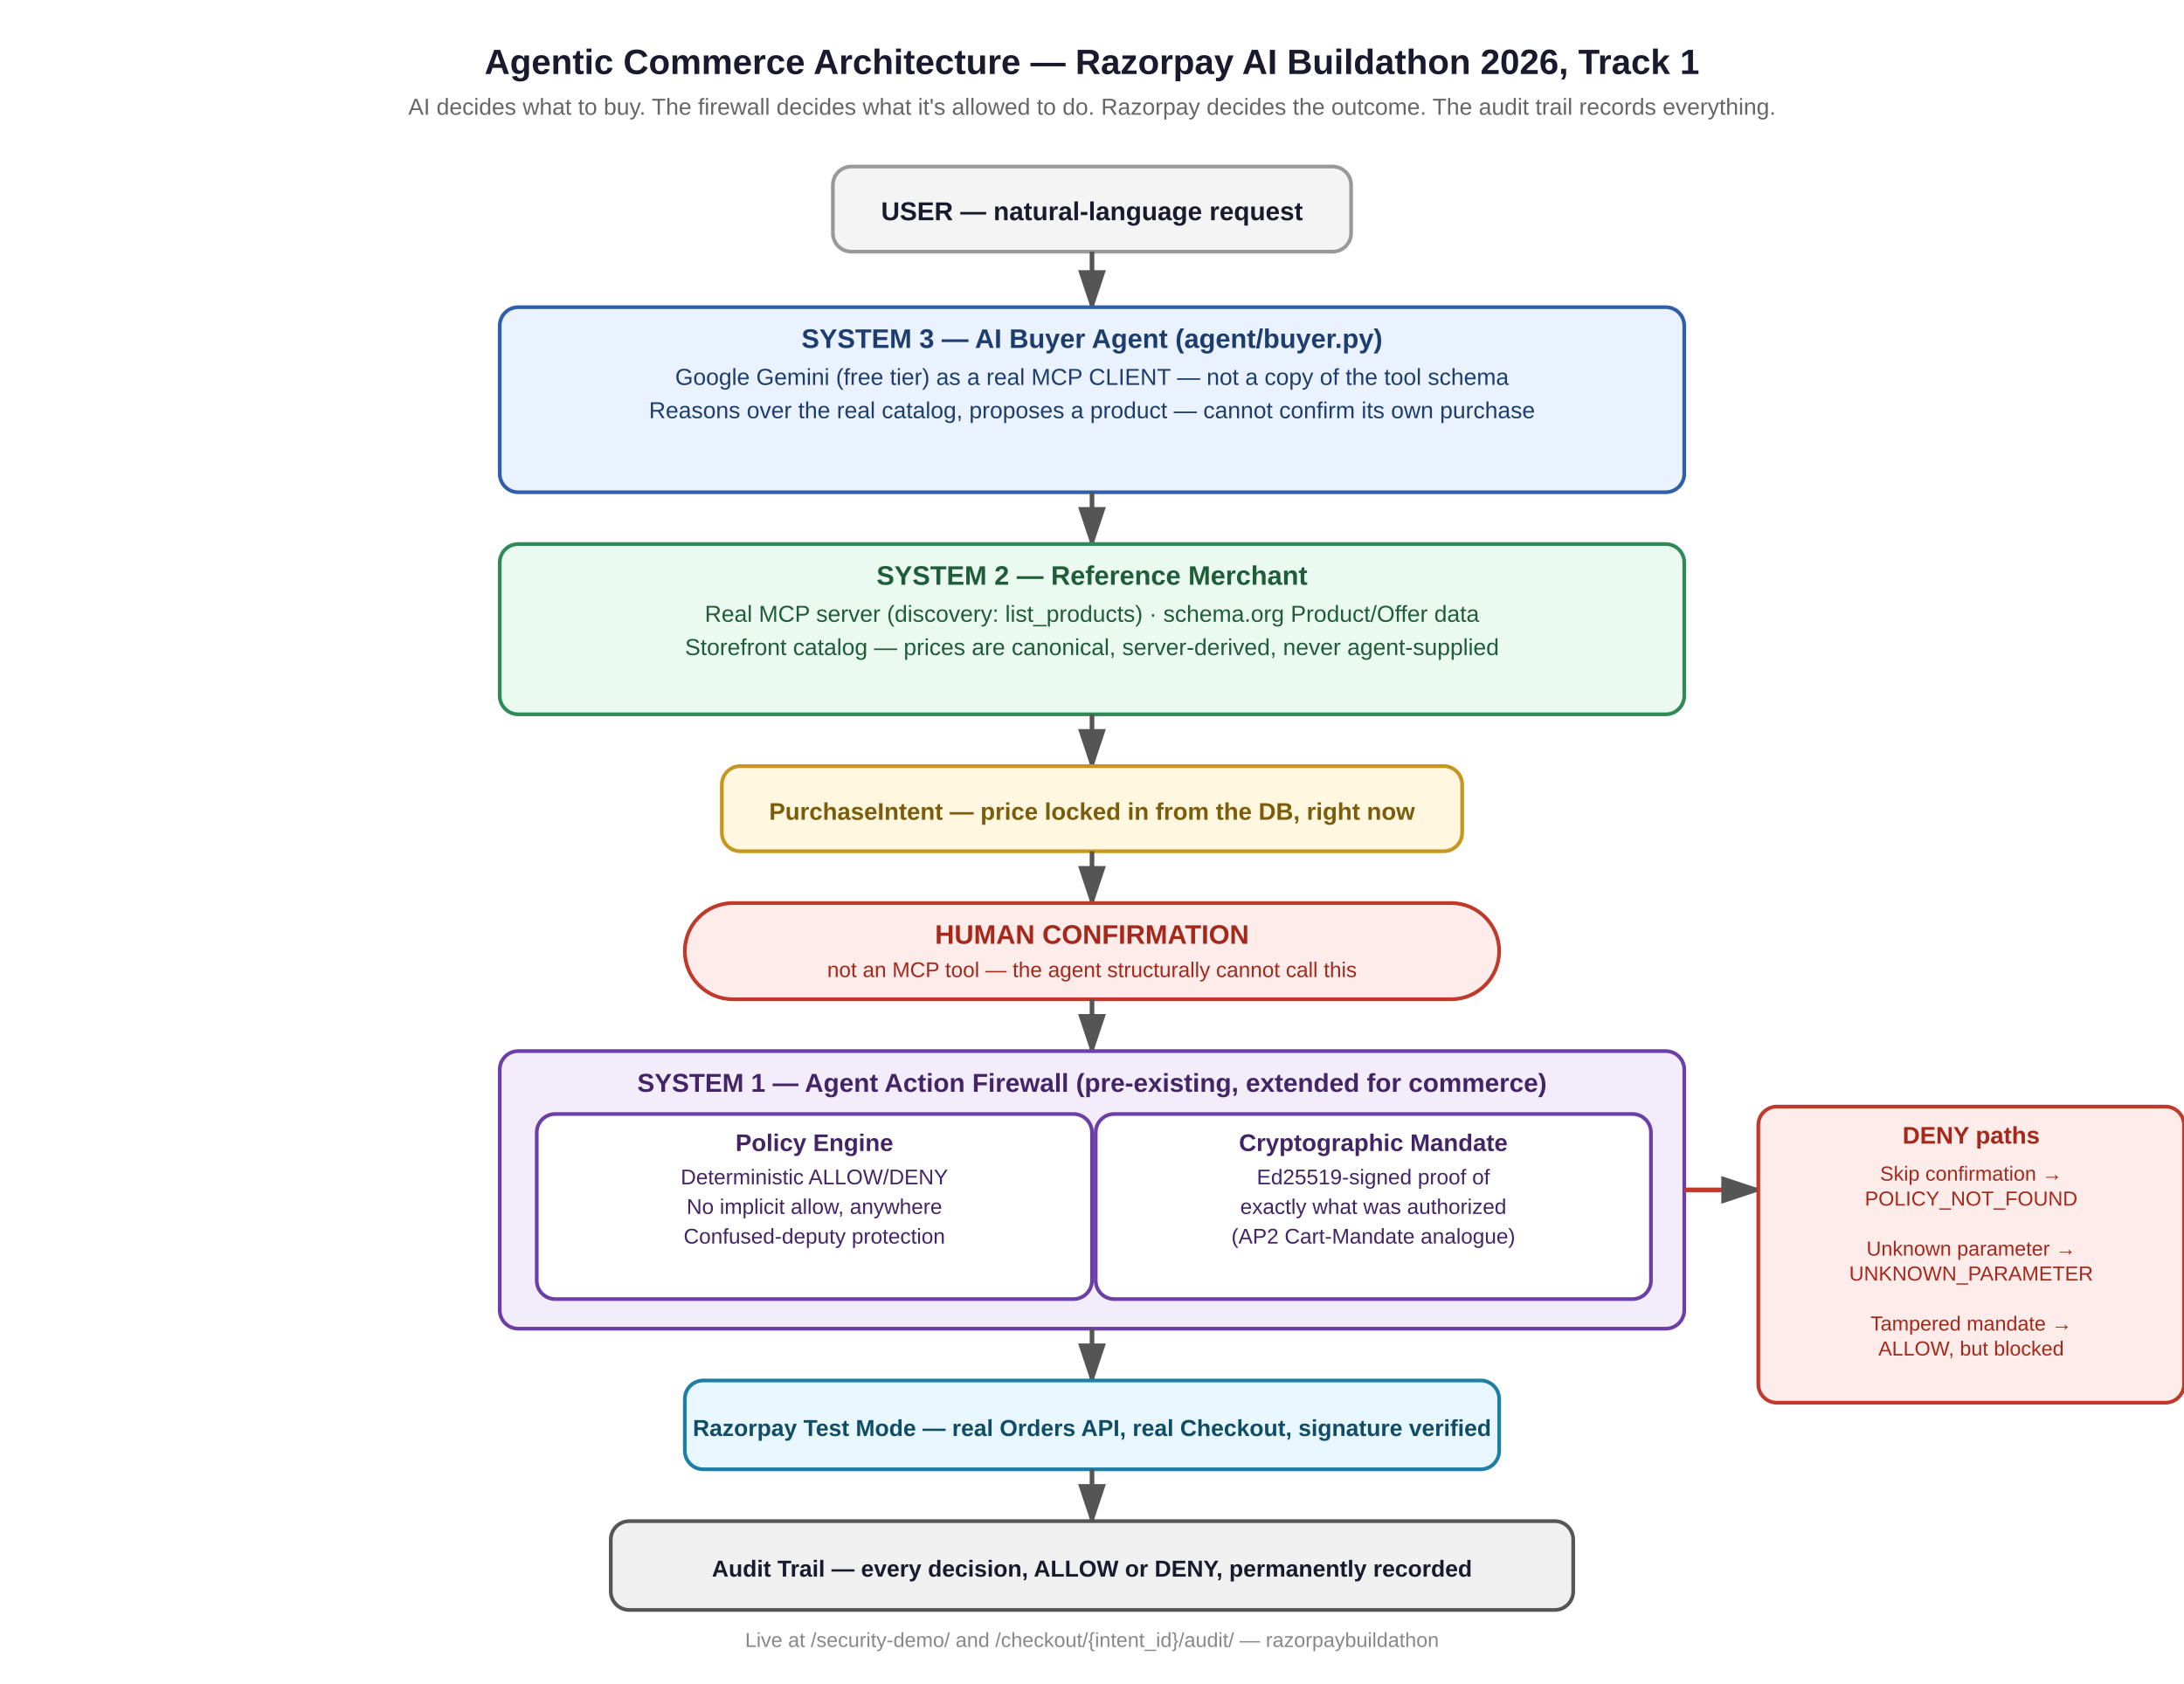
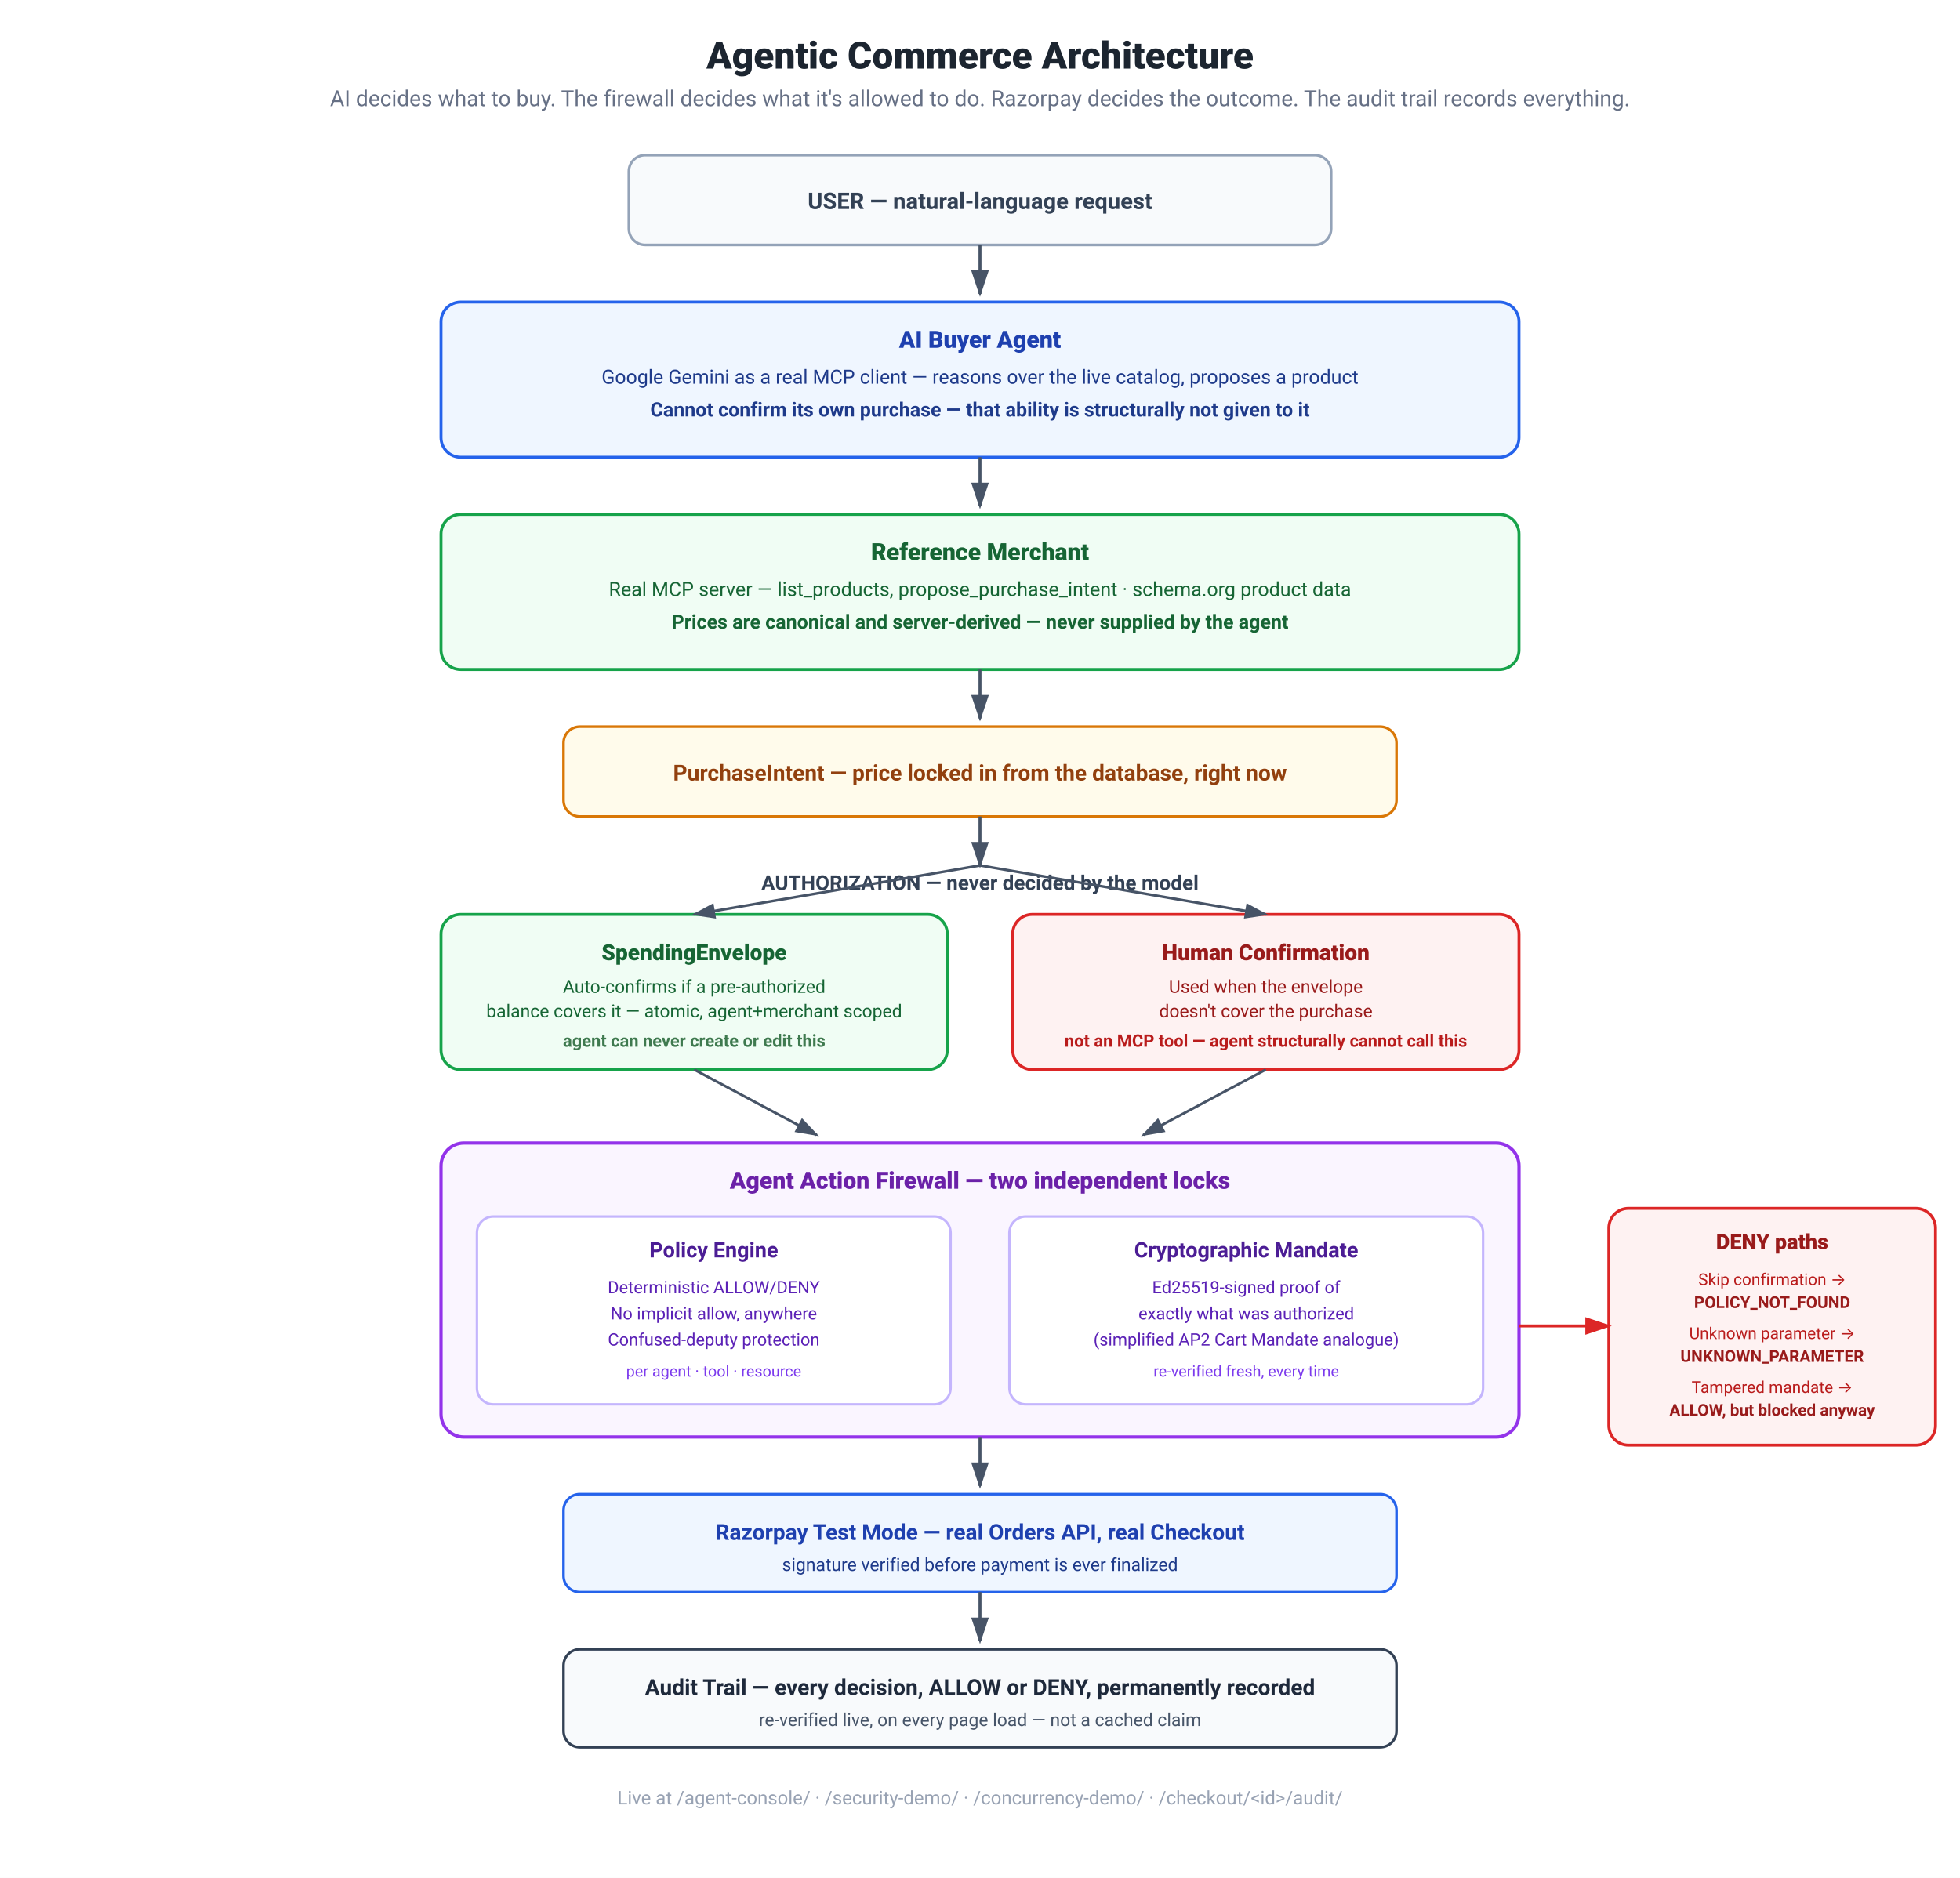
- <svg xmlns="http://www.w3.org/2000/svg" width="1180" height="910" viewBox="0 0 1180 910">
-   <rect width="1180" height="910" fill="#ffffff" />
+ <svg xmlns="http://www.w3.org/2000/svg" viewBox="0 0 1200 1150" font-family="-apple-system, Segoe UI, Roboto, sans-serif">
  <defs>
    <marker id="arrow" markerWidth="10" markerHeight="10" refX="8" refY="3" orient="auto" markerUnits="strokeWidth">
-       <path d="M0,0 L0,6 L9,3 z" fill="#555" />
+       <path d="M0,0 L0,6 L9,3 z" fill="#475467" />
    </marker>
    <marker id="arrowRed" markerWidth="10" markerHeight="10" refX="8" refY="3" orient="auto" markerUnits="strokeWidth">
-       <path d="M0,0 L0,6 L9,3 z" fill="#c0392b" />
+       <path d="M0,0 L0,6 L9,3 z" fill="#dc2626" />
    </marker>
  </defs>
-   <text x="590" y="40" font-size="19" font-weight="bold" text-anchor="middle" fill="#1a1a2e" font-family="Segoe UI, Arial, sans-serif">Agentic Commerce Architecture — Razorpay AI Buildathon 2026, Track 1</text>
-   <text x="590" y="62" font-size="12.5" font-weight="normal" text-anchor="middle" fill="#666" font-family="Segoe UI, Arial, sans-serif">AI decides what to buy. The firewall decides what it's allowed to do. Razorpay decides the outcome. The audit trail records everything.</text>
-   <rect x="450" y="90" width="280" height="46" rx="10" fill="#f4f4f4" stroke="#999" stroke-width="2" />
-   <text x="590" y="119" font-size="14" font-weight="bold" text-anchor="middle" fill="#1a1a2e" font-family="Segoe UI, Arial, sans-serif">USER — natural-language request</text>
-   <line x1="590" y1="136" x2="590" y2="166" stroke="#555" stroke-width="2.5" marker-end="url(#arrow)" />
-   <rect x="270" y="166" width="640" height="100" rx="10" fill="#eaf2ff" stroke="#2f5fa8" stroke-width="2" />
-   <text x="590" y="188" font-size="14.5" font-weight="bold" text-anchor="middle" fill="#1c3d6e" font-family="Segoe UI, Arial, sans-serif">SYSTEM 3 — AI Buyer Agent  (agent/buyer.py)</text>
-   <text x="590" y="208" font-size="12.5" font-weight="normal" text-anchor="middle" fill="#1c3d6e" font-family="Segoe UI, Arial, sans-serif">Google Gemini (free tier) as a real MCP CLIENT — not a copy of the tool schema</text>
-   <text x="590" y="226" font-size="12.5" font-weight="normal" text-anchor="middle" fill="#1c3d6e" font-family="Segoe UI, Arial, sans-serif">Reasons over the real catalog, proposes a product — cannot confirm its own purchase</text>
-   <line x1="590" y1="266" x2="590" y2="294" stroke="#555" stroke-width="2.5" marker-end="url(#arrow)" />
-   <rect x="270" y="294" width="640" height="92" rx="10" fill="#eafaf0" stroke="#2e8b57" stroke-width="2" />
-   <text x="590" y="316" font-size="14.5" font-weight="bold" text-anchor="middle" fill="#1f5c3a" font-family="Segoe UI, Arial, sans-serif">SYSTEM 2 — Reference Merchant</text>
-   <text x="590" y="336" font-size="12.5" font-weight="normal" text-anchor="middle" fill="#1f5c3a" font-family="Segoe UI, Arial, sans-serif">Real MCP server (discovery: list_products) · schema.org Product/Offer data</text>
-   <text x="590" y="354" font-size="12.5" font-weight="normal" text-anchor="middle" fill="#1f5c3a" font-family="Segoe UI, Arial, sans-serif">Storefront catalog — prices are canonical, server-derived, never agent-supplied</text>
-   <line x1="590" y1="386" x2="590" y2="414" stroke="#555" stroke-width="2.5" marker-end="url(#arrow)" />
-   <rect x="390" y="414" width="400" height="46" rx="10" fill="#fff7e0" stroke="#c8961e" stroke-width="2" />
-   <text x="590" y="443" font-size="13" font-weight="bold" text-anchor="middle" fill="#7a5c0a" font-family="Segoe UI, Arial, sans-serif">PurchaseIntent — price locked in from the DB, right now</text>
-   <line x1="590" y1="460" x2="590" y2="488" stroke="#555" stroke-width="2.5" marker-end="url(#arrow)" />
-   <rect x="370" y="488" width="440" height="52" rx="26" fill="#fdecea" stroke="#c0392b" stroke-width="2" />
-   <text x="590" y="510" font-size="14.5" font-weight="bold" text-anchor="middle" fill="#a5281b" font-family="Segoe UI, Arial, sans-serif">HUMAN CONFIRMATION</text>
-   <text x="590" y="528" font-size="11.5" font-weight="normal" text-anchor="middle" fill="#a5281b" font-family="Segoe UI, Arial, sans-serif">not an MCP tool — the agent structurally cannot call this</text>
-   <line x1="590" y1="540" x2="590" y2="568" stroke="#555" stroke-width="2.5" marker-end="url(#arrow)" />
-   <rect x="270" y="568" width="640" height="150" rx="10" fill="#f3ecfb" stroke="#6c3fa8" stroke-width="2" />
-   <text x="590" y="590" font-size="14" font-weight="bold" text-anchor="middle" fill="#432467" font-family="Segoe UI, Arial, sans-serif">SYSTEM 1 — Agent Action Firewall  (pre-existing, extended for commerce)</text>
-   <rect x="290" y="602" width="300" height="100" rx="10" fill="#ffffff" stroke="#6c3fa8" stroke-width="2" />
-   <text x="440" y="622" font-size="13" font-weight="bold" text-anchor="middle" fill="#432467" font-family="Segoe UI, Arial, sans-serif">Policy Engine</text>
-   <text x="440" y="640" font-size="11.5" font-weight="normal" text-anchor="middle" fill="#432467" font-family="Segoe UI, Arial, sans-serif">Deterministic ALLOW/DENY</text>
-   <text x="440" y="656" font-size="11.5" font-weight="normal" text-anchor="middle" fill="#432467" font-family="Segoe UI, Arial, sans-serif">No implicit allow, anywhere</text>
-   <text x="440" y="672" font-size="11.5" font-weight="normal" text-anchor="middle" fill="#432467" font-family="Segoe UI, Arial, sans-serif">Confused-deputy protection</text>
-   <rect x="592" y="602" width="300" height="100" rx="10" fill="#ffffff" stroke="#6c3fa8" stroke-width="2" />
-   <text x="742" y="622" font-size="13" font-weight="bold" text-anchor="middle" fill="#432467" font-family="Segoe UI, Arial, sans-serif">Cryptographic Mandate</text>
-   <text x="742" y="640" font-size="11.5" font-weight="normal" text-anchor="middle" fill="#432467" font-family="Segoe UI, Arial, sans-serif">Ed25519-signed proof of</text>
-   <text x="742" y="656" font-size="11.5" font-weight="normal" text-anchor="middle" fill="#432467" font-family="Segoe UI, Arial, sans-serif">exactly what was authorized</text>
-   <text x="742" y="672" font-size="11.5" font-weight="normal" text-anchor="middle" fill="#432467" font-family="Segoe UI, Arial, sans-serif">(AP2 Cart-Mandate analogue)</text>
-   <line x1="590" y1="718" x2="590" y2="746" stroke="#555" stroke-width="2.5" marker-end="url(#arrow)" />
-   <rect x="370" y="746" width="440" height="48" rx="10" fill="#e8f6fd" stroke="#1f7ea8" stroke-width="2" />
-   <text x="590" y="776" font-size="12.5" font-weight="bold" text-anchor="middle" fill="#0f4d66" font-family="Segoe UI, Arial, sans-serif">Razorpay Test Mode — real Orders API, real Checkout, signature verified</text>
-   <line x1="590" y1="794" x2="590" y2="822" stroke="#555" stroke-width="2.5" marker-end="url(#arrow)" />
-   <rect x="330" y="822" width="520" height="48" rx="10" fill="#f0f0f0" stroke="#555" stroke-width="2" />
-   <text x="590" y="852" font-size="12.5" font-weight="bold" text-anchor="middle" fill="#1a1a2e" font-family="Segoe UI, Arial, sans-serif">Audit Trail — every decision, ALLOW or DENY, permanently recorded</text>
-   <line x1="910" y1="643" x2="950" y2="643" stroke="#c0392b" stroke-width="2.5" marker-end="url(#arrow)" />
-   <rect x="950" y="598" width="230" height="160" rx="10" fill="#fdecea" stroke="#c0392b" stroke-width="2" />
-   <text x="1065.0" y="618" font-size="13" font-weight="bold" text-anchor="middle" fill="#a5281b" font-family="Segoe UI, Arial, sans-serif">DENY paths</text>
-   <text x="1065.0" y="638.0" font-size="11" font-weight="normal" text-anchor="middle" fill="#a5281b" font-family="Segoe UI, Arial, sans-serif">Skip confirmation →</text>
-   <text x="1065.0" y="651.5" font-size="11" font-weight="normal" text-anchor="middle" fill="#a5281b" font-family="Segoe UI, Arial, sans-serif">POLICY_NOT_FOUND</text>
-   <text x="1065.0" y="665.0" font-size="11" font-weight="normal" text-anchor="middle" fill="#a5281b" font-family="Segoe UI, Arial, sans-serif" />
-   <text x="1065.0" y="678.5" font-size="11" font-weight="normal" text-anchor="middle" fill="#a5281b" font-family="Segoe UI, Arial, sans-serif">Unknown parameter →</text>
-   <text x="1065.0" y="692.0" font-size="11" font-weight="normal" text-anchor="middle" fill="#a5281b" font-family="Segoe UI, Arial, sans-serif">UNKNOWN_PARAMETER</text>
-   <text x="1065.0" y="705.5" font-size="11" font-weight="normal" text-anchor="middle" fill="#a5281b" font-family="Segoe UI, Arial, sans-serif" />
-   <text x="1065.0" y="719.0" font-size="11" font-weight="normal" text-anchor="middle" fill="#a5281b" font-family="Segoe UI, Arial, sans-serif">Tampered mandate →</text>
-   <text x="1065.0" y="732.5" font-size="11" font-weight="normal" text-anchor="middle" fill="#a5281b" font-family="Segoe UI, Arial, sans-serif">ALLOW, but blocked</text>
-   <text x="590" y="890" font-size="11" font-weight="normal" text-anchor="middle" fill="#888" font-family="Segoe UI, Arial, sans-serif">Live at /security-demo/ and /checkout/{intent_id}/audit/ — razorpaybuildathon</text>
+   <rect width="1200" height="1150" fill="#ffffff" />
+   <text x="600" y="42" text-anchor="middle" font-size="23" font-weight="800" fill="#1c2530">Agentic Commerce Architecture</text>
+   <text x="600" y="65" text-anchor="middle" font-size="13.5" fill="#667085">AI decides what to buy. The firewall decides what it's allowed to do. Razorpay decides the outcome. The audit trail records everything.</text>
+   <rect x="385" y="95" width="430" height="55" rx="10" fill="#f8fafc" stroke="#94a3b8" stroke-width="1.6" />
+   <text x="600" y="128" text-anchor="middle" font-size="14" font-weight="700" fill="#334155">USER — natural-language request</text>
+   <line x1="600" y1="150" x2="600" y2="180" stroke="#475467" stroke-width="1.8" marker-end="url(#arrow)" />
+   <rect x="270" y="185" width="660" height="95" rx="12" fill="#eff6ff" stroke="#2563eb" stroke-width="1.8" />
+   <text x="600" y="213" text-anchor="middle" font-size="14.5" font-weight="800" fill="#1e40af">AI Buyer Agent</text>
+   <text x="600" y="235" text-anchor="middle" font-size="12" fill="#1e3a8a">Google Gemini as a real MCP client — reasons over the live catalog, proposes a product</text>
+   <text x="600" y="255" text-anchor="middle" font-size="12" font-weight="700" fill="#1e3a8a">Cannot confirm its own purchase — that ability is structurally not given to it</text>
+   <line x1="600" y1="280" x2="600" y2="310" stroke="#475467" stroke-width="1.8" marker-end="url(#arrow)" />
+   <rect x="270" y="315" width="660" height="95" rx="12" fill="#f0fdf4" stroke="#16a34a" stroke-width="1.8" />
+   <text x="600" y="343" text-anchor="middle" font-size="14.5" font-weight="800" fill="#166534">Reference Merchant</text>
+   <text x="600" y="365" text-anchor="middle" font-size="12" fill="#166534">Real MCP server — list_products, propose_purchase_intent · schema.org product data</text>
+   <text x="600" y="385" text-anchor="middle" font-size="12" font-weight="700" fill="#166534">Prices are canonical and server-derived — never supplied by the agent</text>
+   <line x1="600" y1="410" x2="600" y2="440" stroke="#475467" stroke-width="1.8" marker-end="url(#arrow)" />
+   <rect x="345" y="445" width="510" height="55" rx="10" fill="#fffbeb" stroke="#d97706" stroke-width="1.6" />
+   <text x="600" y="478" text-anchor="middle" font-size="13.5" font-weight="700" fill="#92400e">PurchaseIntent — price locked in from the database, right now</text>
+   <line x1="600" y1="500" x2="600" y2="530" stroke="#475467" stroke-width="1.8" marker-end="url(#arrow)" />
+   <text x="600" y="545" text-anchor="middle" font-size="12.5" font-weight="700" fill="#334155">AUTHORIZATION — never decided by the model</text>
+   <rect x="270" y="560" width="310" height="95" rx="12" fill="#f0fdf4" stroke="#16a34a" stroke-width="1.8" />
+   <text x="425" y="588" text-anchor="middle" font-size="13.5" font-weight="800" fill="#166534">SpendingEnvelope</text>
+   <text x="425" y="608" text-anchor="middle" font-size="11" fill="#166534">Auto-confirms if a pre-authorized</text>
+   <text x="425" y="623" text-anchor="middle" font-size="11" fill="#166534">balance covers it — atomic, agent+merchant scoped</text>
+   <text x="425" y="641" text-anchor="middle" font-size="10.5" font-weight="700" fill="#3f7a4f">agent can never create or edit this</text>
+   <rect x="620" y="560" width="310" height="95" rx="12" fill="#fef2f2" stroke="#dc2626" stroke-width="1.8" />
+   <text x="775" y="588" text-anchor="middle" font-size="13.5" font-weight="800" fill="#991b1b">Human Confirmation</text>
+   <text x="775" y="608" text-anchor="middle" font-size="11" fill="#991b1b">Used when the envelope</text>
+   <text x="775" y="623" text-anchor="middle" font-size="11" fill="#991b1b">doesn't cover the purchase</text>
+   <text x="775" y="641" text-anchor="middle" font-size="10.5" font-weight="700" fill="#b91c1c">not an MCP tool — agent structurally cannot call this</text>
+   <line x1="600" y1="530" x2="425" y2="560" stroke="#475467" stroke-width="1.6" marker-end="url(#arrow)" />
+   <line x1="600" y1="530" x2="775" y2="560" stroke="#475467" stroke-width="1.6" marker-end="url(#arrow)" />
+   <line x1="425" y1="655" x2="500" y2="695" stroke="#475467" stroke-width="1.6" marker-end="url(#arrow)" />
+   <line x1="775" y1="655" x2="700" y2="695" stroke="#475467" stroke-width="1.6" marker-end="url(#arrow)" />
+   <rect x="270" y="700" width="660" height="180" rx="14" fill="#faf5ff" stroke="#9333ea" stroke-width="2" />
+   <text x="600" y="728" text-anchor="middle" font-size="14.5" font-weight="800" fill="#6b21a8">Agent Action Firewall — two independent locks</text>
+   <rect x="292" y="745" width="290" height="115" rx="10" fill="white" stroke="#c4b5fd" stroke-width="1.5" />
+   <text x="437" y="770" text-anchor="middle" font-size="13" font-weight="700" fill="#4c1d95">Policy Engine</text>
+   <text x="437" y="792" text-anchor="middle" font-size="10.5" fill="#5b21b6">Deterministic ALLOW/DENY</text>
+   <text x="437" y="808" text-anchor="middle" font-size="10.5" fill="#5b21b6">No implicit allow, anywhere</text>
+   <text x="437" y="824" text-anchor="middle" font-size="10.5" fill="#5b21b6">Confused-deputy protection</text>
+   <text x="437" y="843" text-anchor="middle" font-size="9.5" fill="#7c3aed">per agent · tool · resource</text>
+   <rect x="618" y="745" width="290" height="115" rx="10" fill="white" stroke="#c4b5fd" stroke-width="1.5" />
+   <text x="763" y="770" text-anchor="middle" font-size="13" font-weight="700" fill="#4c1d95">Cryptographic Mandate</text>
+   <text x="763" y="792" text-anchor="middle" font-size="10.5" fill="#5b21b6">Ed25519-signed proof of</text>
+   <text x="763" y="808" text-anchor="middle" font-size="10.5" fill="#5b21b6">exactly what was authorized</text>
+   <text x="763" y="824" text-anchor="middle" font-size="10.5" fill="#5b21b6">(simplified AP2 Cart Mandate analogue)</text>
+   <text x="763" y="843" text-anchor="middle" font-size="9.5" fill="#7c3aed">re-verified fresh, every time</text>
+   <rect x="985" y="740" width="200" height="145" rx="12" fill="#fef2f2" stroke="#dc2626" stroke-width="1.8" />
+   <text x="1085" y="765" text-anchor="middle" font-size="13" font-weight="800" fill="#991b1b">DENY paths</text>
+   <text x="1085" y="787" text-anchor="middle" font-size="10" fill="#b91c1c">Skip confirmation →</text>
+   <text x="1085" y="801" text-anchor="middle" font-size="10" font-weight="700" fill="#991b1b">POLICY_NOT_FOUND</text>
+   <text x="1085" y="820" text-anchor="middle" font-size="10" fill="#b91c1c">Unknown parameter →</text>
+   <text x="1085" y="834" text-anchor="middle" font-size="10" font-weight="700" fill="#991b1b">UNKNOWN_PARAMETER</text>
+   <text x="1085" y="853" text-anchor="middle" font-size="10" fill="#b91c1c">Tampered mandate →</text>
+   <text x="1085" y="867" text-anchor="middle" font-size="10" font-weight="700" fill="#991b1b">ALLOW, but blocked anyway</text>
+   <line x1="930" y1="812" x2="985" y2="812" stroke="#dc2626" stroke-width="1.8" marker-end="url(#arrowRed)" />
+   <line x1="600" y1="880" x2="600" y2="910" stroke="#475467" stroke-width="1.8" marker-end="url(#arrow)" />
+   <rect x="345" y="915" width="510" height="60" rx="10" fill="#eff6ff" stroke="#2563eb" stroke-width="1.6" />
+   <text x="600" y="943" text-anchor="middle" font-size="13.5" font-weight="700" fill="#1e40af">Razorpay Test Mode — real Orders API, real Checkout</text>
+   <text x="600" y="962" text-anchor="middle" font-size="11" fill="#1e3a8a">signature verified before payment is ever finalized</text>
+   <line x1="600" y1="975" x2="600" y2="1005" stroke="#475467" stroke-width="1.8" marker-end="url(#arrow)" />
+   <rect x="345" y="1010" width="510" height="60" rx="10" fill="#f8fafc" stroke="#334155" stroke-width="1.6" />
+   <text x="600" y="1038" text-anchor="middle" font-size="13.5" font-weight="700" fill="#1e293b">Audit Trail — every decision, ALLOW or DENY, permanently recorded</text>
+   <text x="600" y="1057" text-anchor="middle" font-size="11" fill="#475569">re-verified live, on every page load — not a cached claim</text>
+   <text x="600" y="1105" text-anchor="middle" font-size="11.5" fill="#98a2b3">Live at /agent-console/ · /security-demo/ · /concurrency-demo/ · /checkout/&lt;id&gt;/audit/</text>
</svg>
